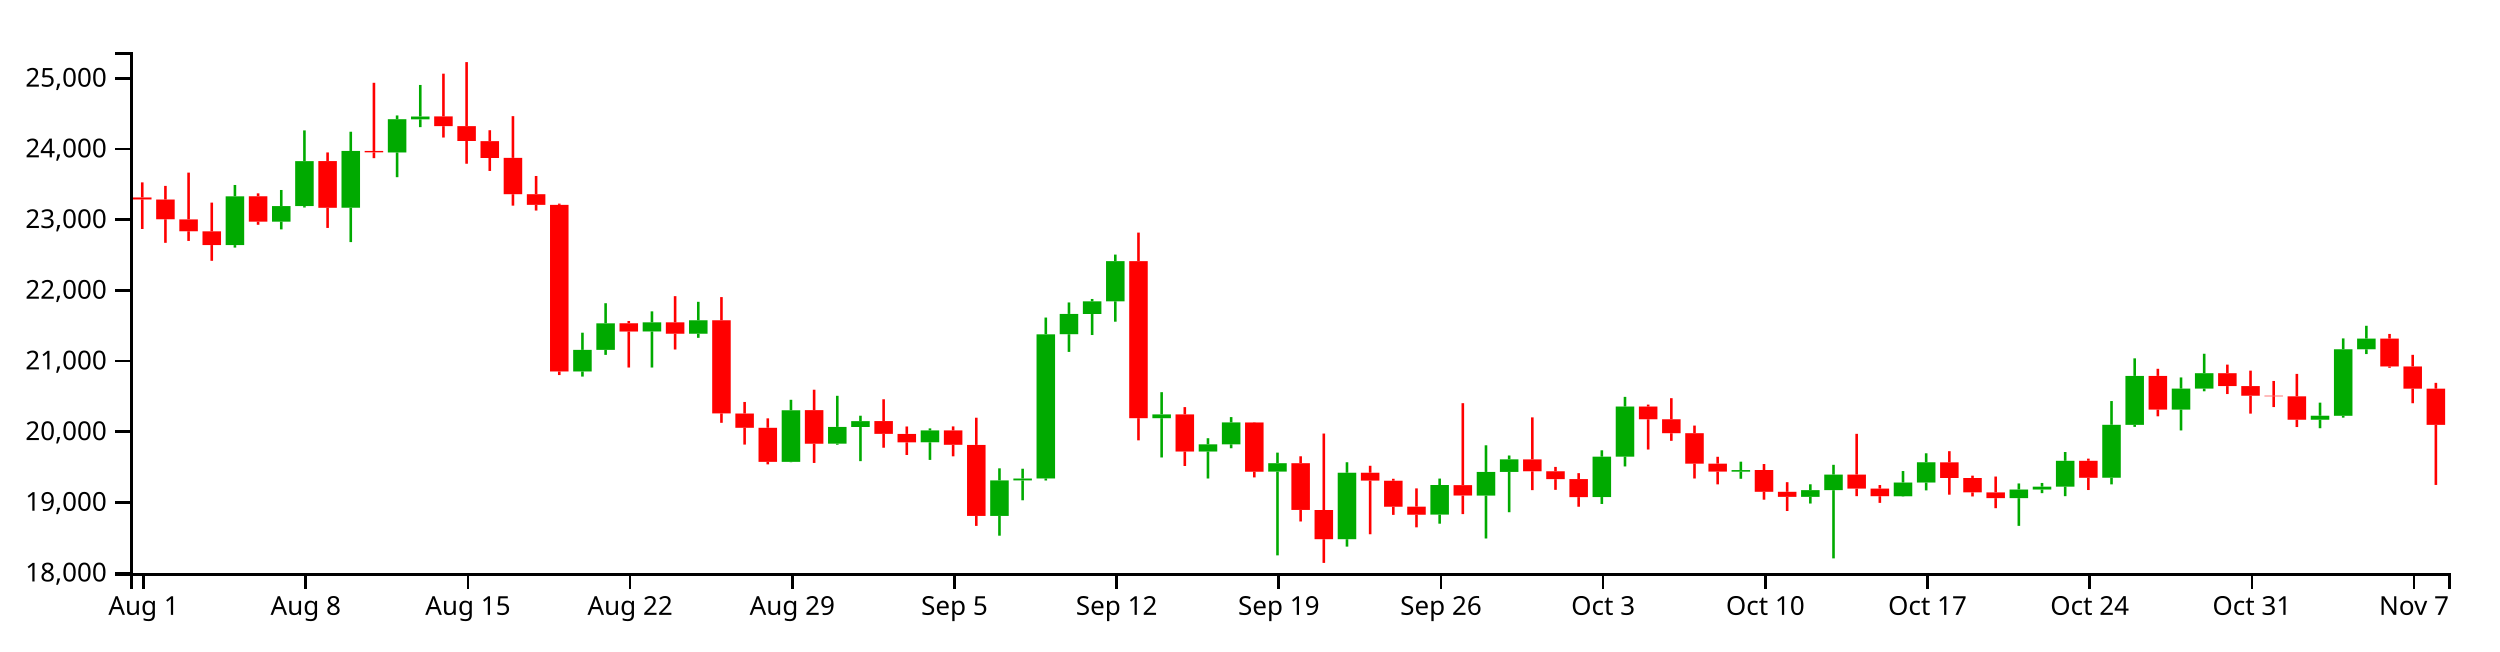
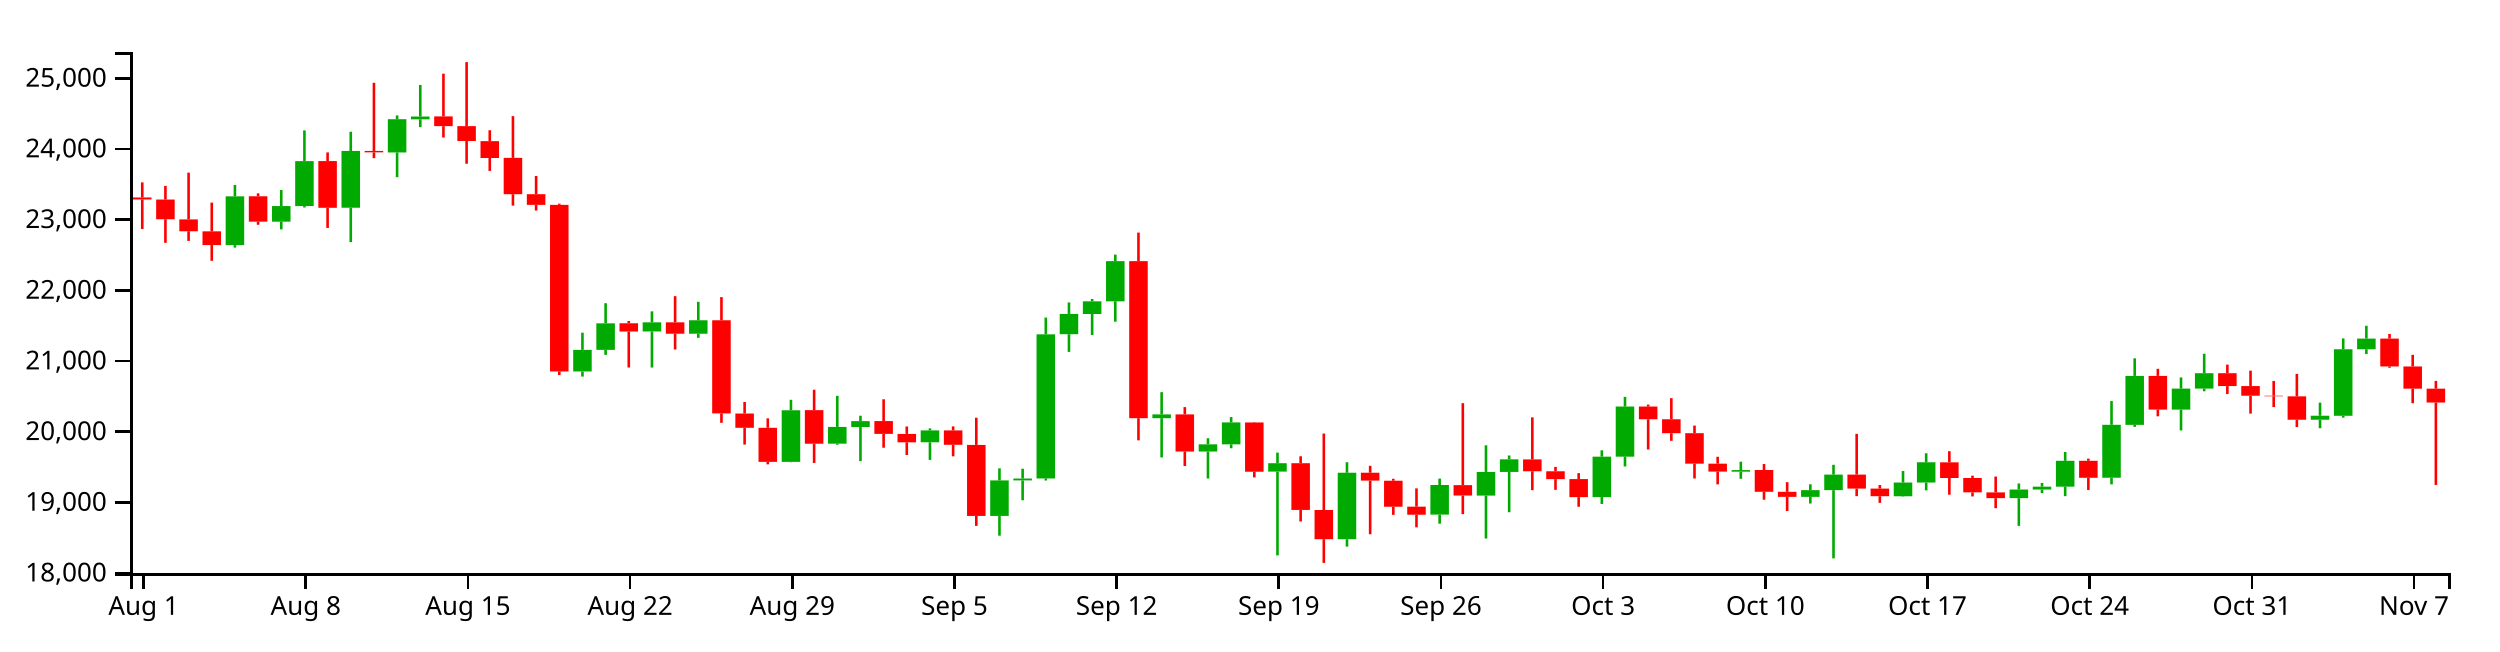
<svg xmlns="http://www.w3.org/2000/svg" version="1.1" width="960" height="250">
  <g transform="translate(50,20)">
    <style>.axis path,.axis line{fill:none;stroke:#000;shape-rendering:crispEdges;}path.candle{stroke:#000000;}path.candle.body{stroke-width:0;}path.candle.up{fill:#00AA00;stroke:#00AA00;}path.candle.down{fill:#FF0000;stroke:#FF0000;}</style>
    <g class="candlestick">
      <g class="data">
        <path class="candle body up" d="M 36.653 74.113 l 7.117 0 L 43.77 55.385 l -7.117 0 L 36.653 74.113 M 54.446 65.108 l 7.117 0 L 61.563 59.132 l -7.117 0 L 54.446 65.108 M 63.343 59.132 l 7.117 0 L 70.46 41.88 l -7.117 0 L 63.343 59.132 M 81.136 59.758 l 7.117 0 L 88.253 37.971 l -7.117 0 L 81.136 59.758 M 98.928 38.539 l 7.117 0 L 106.046 25.767 l -7.117 0 L 98.928 38.539 M 107.825 25.821 l 7.117 0 L 114.942 24.744 l -7.117 0 L 107.825 25.821 M 170.1 122.643 l 7.117 0 L 177.217 114.347 l -7.117 0 L 170.1 122.643 M 178.996 114.347 l 7.117 0 L 186.114 104.154 l -7.117 0 L 178.996 114.347 M 196.789 107.271 l 7.117 0 L 203.906 103.787 l -7.117 0 L 196.789 107.271 M 214.582 108.159 l 7.117 0 L 221.699 102.975 l -7.117 0 L 214.582 108.159 M 250.168 157.351 l 7.117 0 L 257.285 137.535 l -7.117 0 L 250.168 157.351 M 267.961 150.365 l 7.117 0 L 275.078 143.932 l -7.117 0 L 267.961 150.365 M 276.857 143.975 l 7.117 0 L 283.974 141.722 l -7.117 0 L 276.857 143.975 M 303.547 149.837 l 7.117 0 L 310.664 145.282 l -7.117 0 L 303.547 149.837 M 330.236 178.115 l 7.117 0 L 337.353 164.483 l -7.117 0 L 330.236 178.115 M 339.132 164.483 l 7.117 0 L 346.25 163.752 l -7.117 0 L 339.132 164.483 M 348.029 163.732 l 7.117 0 L 355.146 108.374 l -7.117 0 L 348.029 163.732 M 356.925 108.333 l 7.117 0 L 364.042 100.551 l -7.117 0 L 356.925 108.333 M 365.822 100.582 l 7.117 0 L 372.939 95.706 l -7.117 0 L 365.822 100.582 M 374.718 95.706 l 7.117 0 L 381.835 80.266 l -7.117 0 L 374.718 95.706 M 392.511 140.578 l 7.117 0 L 399.628 139.137 l -7.117 0 L 392.511 140.578 M 410.304 153.381 l 7.117 0 L 417.421 150.629 l -7.117 0 L 410.304 153.381 M 419.2 150.629 l 7.117 0 L 426.317 142.206 l -7.117 0 L 419.2 150.629 M 436.993 161.101 l 7.117 0 L 444.11 157.856 l -7.117 0 L 436.993 161.101 M 463.683 187.051 l 7.117 0 L 470.8 161.531 l -7.117 0 L 463.683 187.051 M 499.268 177.612 l 7.117 0 L 506.385 166.248 l -7.117 0 L 499.268 177.612 M 517.061 170.312 l 7.117 0 L 524.178 161.227 l -7.117 0 L 517.061 170.312 M 525.958 161.227 l 7.117 0 L 533.075 156.377 l -7.117 0 L 525.958 161.227 M 561.543 170.864 l 7.117 0 L 568.661 155.357 l -7.117 0 L 561.543 170.864 M 570.44 155.357 l 7.117 0 L 577.557 136.121 l -7.117 0 L 570.44 155.357 M 614.922 161.126 l 7.117 0 L 622.039 160.516 l -7.117 0 L 614.922 161.126 M 641.611 170.803 l 7.117 0 L 648.729 168.21 l -7.117 0 L 641.611 170.803 M 650.508 168.222 l 7.117 0 L 657.625 162.25 l -7.117 0 L 650.508 168.222 M 677.197 170.575 l 7.117 0 L 684.314 165.294 l -7.117 0 L 677.197 170.575 M 686.094 165.294 l 7.117 0 L 693.211 157.507 l -7.117 0 L 686.094 165.294 M 721.679 171.294 l 7.117 0 L 728.796 167.97 l -7.117 0 L 721.679 171.294 M 730.576 167.97 l 7.117 0 L 737.693 166.885 l -7.117 0 L 730.576 167.97 M 739.472 166.887 l 7.117 0 L 746.589 156.95 l -7.117 0 L 739.472 166.887 M 757.265 163.458 l 7.117 0 L 764.382 143.117 l -7.117 0 L 757.265 163.458 M 766.162 143.145 l 7.117 0 L 773.279 124.348 l -7.117 0 L 766.162 143.145 M 783.954 137.28 l 7.117 0 L 791.072 129.226 l -7.117 0 L 783.954 137.28 M 792.851 129.226 l 7.117 0 L 799.968 123.314 l -7.117 0 L 792.851 129.226 M 837.333 141.169 l 7.117 0 L 844.45 139.649 l -7.117 0 L 837.333 141.169 M 846.23 139.668 l 7.117 0 L 853.347 114.117 l -7.117 0 L 846.23 139.668 M 855.126 114.117 l 7.117 0 L 862.243 110.023 l -7.117 0 L 855.126 114.117" />
-         <path class="candle body down" d="M 1.068 55.821 l 7.117 0 L 8.185 56.591 l -7.117 0 L 1.068 55.821 M 9.964 56.621 l 7.117 0 L 17.081 64.196 l -7.117 0 L 9.964 56.621 M 18.86 64.247 l 7.117 0 L 25.978 68.795 l -7.117 0 L 18.86 64.247 M 27.757 68.834 l 7.117 0 L 34.874 74.098 l -7.117 0 L 27.757 68.834 M 45.55 55.354 l 7.117 0 L 52.667 65.108 l -7.117 0 L 45.55 55.354 M 72.239 41.854 l 7.117 0 L 79.356 59.795 l -7.117 0 L 72.239 41.854 M 90.032 37.971 l 7.117 0 L 97.149 38.504 l -7.117 0 L 90.032 37.971 M 116.721 24.698 l 7.117 0 L 123.838 28.439 l -7.117 0 L 116.721 24.698 M 125.618 28.438 l 7.117 0 L 132.735 34.15 l -7.117 0 L 125.618 28.438 M 134.514 34.198 l 7.117 0 L 141.631 40.666 l -7.117 0 L 134.514 34.198 M 143.411 40.628 l 7.117 0 L 150.528 54.565 l -7.117 0 L 143.411 40.628 M 152.307 54.565 l 7.117 0 L 159.424 58.676 l -7.117 0 L 152.307 54.565 M 161.204 58.669 l 7.117 0 L 168.321 122.643 l -7.117 0 L 161.204 58.669 M 187.893 104.124 l 7.117 0 L 195.01 107.296 l -7.117 0 L 187.893 104.124 M 205.686 103.787 l 7.117 0 L 212.803 108.158 l -7.117 0 L 205.686 103.787 M 223.479 102.975 l 7.117 0 L 230.596 138.747 l -7.117 0 L 223.479 102.975 M 232.375 138.799 l 7.117 0 L 239.492 144.269 l -7.117 0 L 232.375 138.799 M 241.271 144.269 l 7.117 0 L 248.389 157.351 l -7.117 0 L 241.271 144.269 M 259.064 137.495 l 7.117 0 L 266.182 150.402 l -7.117 0 L 259.064 137.495 M 285.754 141.69 l 7.117 0 L 292.871 146.596 l -7.117 0 L 285.754 141.69 M 294.65 146.62 l 7.117 0 L 301.767 149.852 l -7.117 0 L 294.65 146.62 M 312.443 145.282 l 7.117 0 L 319.56 150.804 l -7.117 0 L 312.443 145.282 M 321.339 150.845 l 7.117 0 L 328.457 178.115 l -7.117 0 L 321.339 150.845 M 383.615 80.274 l 7.117 0 L 390.732 140.579 l -7.117 0 L 383.615 80.274 M 401.407 139.124 l 7.117 0 L 408.525 153.381 l -7.117 0 L 401.407 139.124 M 428.097 142.233 l 7.117 0 L 435.214 161.136 l -7.117 0 L 428.097 142.233 M 445.89 157.856 l 7.117 0 L 453.007 175.824 l -7.117 0 L 445.89 157.856 M 454.786 175.843 l 7.117 0 L 461.903 187.051 l -7.117 0 L 454.786 175.843 M 472.579 161.531 l 7.117 0 L 479.696 164.563 l -7.117 0 L 472.579 161.531 M 481.475 164.599 l 7.117 0 L 488.593 174.589 l -7.117 0 L 481.475 164.599 M 490.372 174.549 l 7.117 0 L 497.489 177.66 l -7.117 0 L 490.372 174.549 M 508.165 166.279 l 7.117 0 L 515.282 170.284 l -7.117 0 L 508.165 166.279 M 534.854 156.403 l 7.117 0 L 541.971 160.961 l -7.117 0 L 534.854 156.403 M 543.75 160.961 l 7.117 0 L 550.868 163.992 l -7.117 0 L 543.75 160.961 M 552.647 163.957 l 7.117 0 L 559.764 170.89 l -7.117 0 L 552.647 163.957 M 579.336 136.121 l 7.117 0 L 586.453 140.994 l -7.117 0 L 579.336 136.121 M 588.233 140.994 l 7.117 0 L 595.35 146.357 l -7.117 0 L 588.233 140.994 M 597.129 146.357 l 7.117 0 L 604.246 158.044 l -7.117 0 L 597.129 146.357 M 606.026 158.044 l 7.117 0 L 613.143 161.087 l -7.117 0 L 606.026 158.044 M 623.818 160.49 l 7.117 0 L 630.936 168.852 l -7.117 0 L 623.818 160.49 M 632.715 168.852 l 7.117 0 L 639.832 170.803 l -7.117 0 L 632.715 168.852 M 659.404 162.238 l 7.117 0 L 666.521 167.629 l -7.117 0 L 659.404 162.238 M 668.301 167.629 l 7.117 0 L 675.418 170.548 l -7.117 0 L 668.301 167.629 M 694.99 157.545 l 7.117 0 L 702.107 163.544 l -7.117 0 L 694.99 157.545 M 703.886 163.544 l 7.117 0 L 711.004 169.067 l -7.117 0 L 703.886 163.544 M 712.783 169.084 l 7.117 0 L 719.9 171.294 l -7.117 0 L 712.783 169.084 M 748.369 156.95 l 7.117 0 L 755.486 163.482 l -7.117 0 L 748.369 156.95 M 775.058 124.347 l 7.117 0 L 782.175 137.28 l -7.117 0 L 775.058 124.347 M 801.747 123.314 l 7.117 0 L 808.864 128.259 l -7.117 0 L 801.747 123.314 M 810.644 128.259 l 7.117 0 L 817.761 131.97 l -7.117 0 L 810.644 128.259 M 819.54 131.97 l 7.117 0 L 826.657 132.164 l -7.117 0 L 819.54 131.97 M 828.437 132.186 l 7.117 0 L 835.554 141.169 l -7.117 0 L 828.437 132.186 M 864.022 110.023 l 7.117 0 L 871.14 120.711 l -7.117 0 L 864.022 110.023 M 872.919 120.711 l 7.117 0 L 880.036 129.246 l -7.117 0 L 872.919 120.711 M 881.815 129.258 l 7.117 0 L 888.932 143.15 l -7.117 0 L 881.815 129.258" />
+         <path class="candle body down" d="M 1.068 55.821 l 7.117 0 L 8.185 56.591 l -7.117 0 L 1.068 55.821 M 9.964 56.621 l 7.117 0 L 17.081 64.196 l -7.117 0 L 9.964 56.621 M 18.86 64.247 l 7.117 0 L 25.978 68.795 l -7.117 0 L 18.86 64.247 M 27.757 68.834 l 7.117 0 L 34.874 74.098 l -7.117 0 L 27.757 68.834 M 45.55 55.354 l 7.117 0 L 52.667 65.108 l -7.117 0 L 45.55 55.354 M 72.239 41.854 l 7.117 0 L 79.356 59.795 l -7.117 0 L 72.239 41.854 M 90.032 37.971 l 7.117 0 L 97.149 38.504 l -7.117 0 L 90.032 37.971 M 116.721 24.698 l 7.117 0 L 123.838 28.439 l -7.117 0 L 116.721 24.698 M 125.618 28.438 l 7.117 0 L 132.735 34.15 l -7.117 0 L 125.618 28.438 M 134.514 34.198 l 7.117 0 L 141.631 40.666 l -7.117 0 L 134.514 34.198 M 143.411 40.628 l 7.117 0 L 150.528 54.565 l -7.117 0 L 143.411 40.628 M 152.307 54.565 l 7.117 0 L 159.424 58.676 l -7.117 0 L 152.307 54.565 M 161.204 58.669 l 7.117 0 L 168.321 122.643 l -7.117 0 L 161.204 58.669 M 187.893 104.124 l 7.117 0 L 195.01 107.296 l -7.117 0 L 187.893 104.124 M 205.686 103.787 l 7.117 0 L 212.803 108.158 l -7.117 0 L 205.686 103.787 M 223.479 102.975 l 7.117 0 L 230.596 138.747 l -7.117 0 L 223.479 102.975 M 232.375 138.799 l 7.117 0 L 239.492 144.269 l -7.117 0 L 232.375 138.799 M 241.271 144.269 l 7.117 0 L 248.389 157.351 l -7.117 0 L 241.271 144.269 M 259.064 137.495 l 7.117 0 L 266.182 150.402 l -7.117 0 L 259.064 137.495 M 285.754 141.69 l 7.117 0 L 292.871 146.596 l -7.117 0 L 285.754 141.69 M 294.65 146.62 l 7.117 0 L 301.767 149.852 l -7.117 0 L 294.65 146.62 M 312.443 145.282 l 7.117 0 L 319.56 150.804 l -7.117 0 L 312.443 145.282 M 321.339 150.845 l 7.117 0 L 328.457 178.115 l -7.117 0 L 321.339 150.845 M 383.615 80.274 l 7.117 0 L 390.732 140.579 l -7.117 0 L 383.615 80.274 M 401.407 139.124 l 7.117 0 L 408.525 153.381 l -7.117 0 L 401.407 139.124 M 428.097 142.233 l 7.117 0 L 435.214 161.136 l -7.117 0 L 428.097 142.233 M 445.89 157.856 l 7.117 0 L 453.007 175.824 l -7.117 0 L 445.89 157.856 M 454.786 175.843 l 7.117 0 L 461.903 187.051 l -7.117 0 L 454.786 175.843 M 472.579 161.531 l 7.117 0 L 479.696 164.563 l -7.117 0 L 472.579 161.531 M 481.475 164.599 l 7.117 0 L 488.593 174.589 l -7.117 0 L 481.475 164.599 M 490.372 174.549 l 7.117 0 L 497.489 177.66 l -7.117 0 L 490.372 174.549 M 508.165 166.279 l 7.117 0 L 515.282 170.284 l -7.117 0 L 508.165 166.279 M 534.854 156.403 l 7.117 0 L 541.971 160.961 l -7.117 0 L 534.854 156.403 M 543.75 160.961 l 7.117 0 L 550.868 163.992 l -7.117 0 L 543.75 160.961 M 552.647 163.957 l 7.117 0 L 559.764 170.89 l -7.117 0 L 552.647 163.957 M 579.336 136.121 l 7.117 0 L 586.453 140.994 l -7.117 0 L 579.336 136.121 M 588.233 140.994 l 7.117 0 L 595.35 146.357 l -7.117 0 L 588.233 140.994 M 597.129 146.357 l 7.117 0 L 604.246 158.044 l -7.117 0 L 597.129 146.357 M 606.026 158.044 l 7.117 0 L 613.143 161.087 l -7.117 0 L 606.026 158.044 M 623.818 160.49 l 7.117 0 L 630.936 168.852 l -7.117 0 L 623.818 160.49 M 632.715 168.852 l 7.117 0 L 639.832 170.803 l -7.117 0 L 632.715 168.852 M 659.404 162.238 l 7.117 0 L 666.521 167.629 l -7.117 0 L 659.404 162.238 M 668.301 167.629 l 7.117 0 L 675.418 170.548 l -7.117 0 L 668.301 167.629 M 694.99 157.545 l 7.117 0 L 702.107 163.544 l -7.117 0 L 694.99 157.545 M 703.886 163.544 l 7.117 0 L 711.004 169.067 l -7.117 0 L 703.886 163.544 M 712.783 169.084 l 7.117 0 L 719.9 171.294 l -7.117 0 L 712.783 169.084 M 748.369 156.95 l 7.117 0 L 755.486 163.482 l -7.117 0 L 748.369 156.95 M 775.058 124.347 l 7.117 0 L 782.175 137.28 l -7.117 0 L 775.058 124.347 M 801.747 123.314 l 7.117 0 L 808.864 128.259 l -7.117 0 L 801.747 123.314 M 810.644 128.259 l 7.117 0 L 817.761 131.97 l -7.117 0 L 810.644 128.259 M 819.54 131.97 l 7.117 0 L 826.657 132.164 l -7.117 0 L 819.54 131.97 M 828.437 132.186 l 7.117 0 L 835.554 141.169 l -7.117 0 L 828.437 132.186 M 864.022 110.023 l 7.117 0 L 871.14 120.711 l -7.117 0 L 864.022 110.023 M 872.919 120.711 l 7.117 0 L 880.036 129.246 l -7.117 0 L 872.919 120.711 M 881.815 129.258 l 7.117 0 L 888.932 134.572 l -7.117 0 L 881.815 129.258" />
        <path class="candle body equal" />
        <path class="candle wick up" d="M 40.212 51.031 L 40.212 55.385 M 40.212 74.113 L 40.212 75.076 M 58.005 52.954 L 58.005 59.132 M 58.005 65.108 L 58.005 68.082 M 66.901 30.074 L 66.901 41.88 M 66.901 59.132 L 66.901 59.678 M 84.694 30.589 L 84.694 37.971 M 84.694 59.758 L 84.694 72.966 M 102.487 24.333 L 102.487 25.767 M 102.487 38.539 L 102.487 48.041 M 111.383 12.622 L 111.383 24.744 M 111.383 25.821 L 111.383 28.819 M 173.659 107.757 L 173.659 114.347 M 173.659 122.643 L 173.659 124.611 M 182.555 96.435 L 182.555 104.154 M 182.555 114.347 L 182.555 116.272 M 200.348 99.56 L 200.348 103.787 M 200.348 107.271 L 200.348 121.13 M 218.141 95.895 L 218.141 102.975 M 218.141 108.159 L 218.141 109.73 M 253.727 133.521 L 253.727 137.535 M 253.727 157.351 L 253.727 157.482 M 271.519 131.99 L 271.519 143.932 M 271.519 150.365 L 271.519 150.774 M 280.416 139.634 L 280.416 141.722 M 280.416 143.975 L 280.416 157.079 M 307.105 144.497 L 307.105 145.282 M 307.105 149.837 L 307.105 156.605 M 333.794 159.836 L 333.794 164.483 M 333.794 178.115 L 333.794 185.71 M 342.691 159.994 L 342.691 163.752 M 342.691 164.483 L 342.691 172.106 M 351.587 101.939 L 351.587 108.374 M 351.587 163.732 L 351.587 164.513 M 360.484 96.142 L 360.484 100.551 M 360.484 108.333 L 360.484 115.132 M 369.38 94.806 L 369.38 95.706 M 369.38 100.582 L 369.38 108.649 M 378.277 77.762 L 378.277 80.266 M 378.277 95.706 L 378.277 103.532 M 396.07 130.593 L 396.07 139.137 M 396.07 140.578 L 396.07 155.668 M 413.862 148.275 L 413.862 150.629 M 413.862 153.381 L 413.862 163.746 M 422.759 140.16 L 422.759 142.206 M 422.759 150.629 L 422.759 152.127 M 440.552 153.807 L 440.552 157.856 M 440.552 161.101 L 440.552 193.261 M 467.241 157.499 L 467.241 161.531 M 467.241 187.051 L 467.241 189.9 M 502.827 163.774 L 502.827 166.248 M 502.827 177.612 L 502.827 181.097 M 520.62 150.99 L 520.62 161.227 M 520.62 170.312 L 520.62 186.782 M 529.516 154.911 L 529.516 156.377 M 529.516 161.227 L 529.516 176.692 M 565.102 152.914 L 565.102 155.357 M 565.102 170.864 L 565.102 173.526 M 573.998 132.398 L 573.998 136.121 M 573.998 155.357 L 573.998 159.116 M 618.481 157.286 L 618.481 160.516 M 618.481 161.126 L 618.481 163.854 M 645.17 165.963 L 645.17 168.21 M 645.17 170.803 L 645.17 173.358 M 654.066 158.486 L 654.066 162.25 M 654.066 168.222 L 654.066 194.416 M 680.756 160.874 L 680.756 165.294 M 680.756 170.575 L 680.756 170.702 M 689.652 154.058 L 689.652 157.507 M 689.652 165.294 L 689.652 168.305 M 725.238 165.646 L 725.238 167.97 M 725.238 171.294 L 725.238 181.931 M 734.134 165.456 L 734.134 166.885 M 734.134 167.97 L 734.134 169.372 M 743.031 153.568 L 743.031 156.95 M 743.031 166.887 L 743.031 170.529 M 760.824 134.002 L 760.824 143.117 M 760.824 163.458 L 760.824 165.999 M 769.72 117.605 L 769.72 124.348 M 769.72 143.145 L 769.72 143.922 M 787.513 124.934 L 787.513 129.226 M 787.513 137.28 L 787.513 145.287 M 796.409 115.841 L 796.409 123.314 M 796.409 129.226 L 796.409 130.253 M 840.892 134.615 L 840.892 139.649 M 840.892 141.169 L 840.892 144.442 M 849.788 109.95 L 849.788 114.117 M 849.788 139.668 L 849.788 140.378 M 858.685 105.103 L 858.685 110.023 M 858.685 114.117 L 858.685 115.959" style="stroke-width: 1px;" />
-         <path class="candle wick down" d="M 4.626 50.031 L 4.626 55.821 M 4.626 56.591 L 4.626 67.936 M 13.523 51.383 L 13.523 56.621 M 13.523 64.196 L 13.523 73.246 M 22.419 46.286 L 22.419 64.247 M 22.419 68.795 L 22.419 72.517 M 31.315 57.804 L 31.315 68.834 M 31.315 74.098 L 31.315 80.15 M 49.108 54.247 L 49.108 55.354 M 49.108 65.108 L 49.108 66.321 M 75.798 38.535 L 75.798 41.854 M 75.798 59.795 L 75.798 67.529 M 93.591 11.793 L 93.591 37.971 M 93.591 38.504 L 93.591 40.737 M 120.28 8.291 L 120.28 24.698 M 120.28 28.439 L 120.28 32.815 M 129.176 3.846 L 129.176 28.438 M 129.176 34.15 L 129.176 42.879 M 138.073 30.006 L 138.073 34.198 M 138.073 40.666 L 138.073 45.647 M 146.969 24.599 L 146.969 40.628 M 146.969 54.565 L 146.969 58.969 M 155.866 47.58 L 155.866 54.565 M 155.866 58.676 L 155.866 60.851 M 164.762 58.201 L 164.762 58.669 M 164.762 122.643 L 164.762 124.023 M 191.451 103.255 L 191.451 104.124 M 191.451 107.296 L 191.451 121.129 M 209.244 93.721 L 209.244 103.787 M 209.244 108.158 L 209.244 114.213 M 227.037 94.08 L 227.037 102.975 M 227.037 138.747 L 227.037 142.361 M 235.934 134.354 L 235.934 138.799 M 235.934 144.269 L 235.934 150.718 M 244.83 140.644 L 244.83 144.269 M 244.83 157.351 L 244.83 158.318 M 262.623 129.65 L 262.623 137.495 M 262.623 150.402 L 262.623 157.775 M 289.312 133.313 L 289.312 141.69 M 289.312 146.596 L 289.312 151.932 M 298.209 143.772 L 298.209 146.62 M 298.209 149.852 L 298.209 154.716 M 316.002 143.735 L 316.002 145.282 M 316.002 150.804 L 316.002 155.228 M 324.898 140.404 L 324.898 150.845 M 324.898 178.115 L 324.898 181.944 M 387.173 69.32 L 387.173 80.274 M 387.173 140.579 L 387.173 149.09 M 404.966 136.327 L 404.966 139.124 M 404.966 153.381 L 404.966 158.942 M 431.655 142.107 L 431.655 142.233 M 431.655 161.136 L 431.655 163.322 M 449.448 155.207 L 449.448 157.856 M 449.448 175.824 L 449.448 180.252 M 458.345 146.484 L 458.345 175.843 M 458.345 187.051 L 458.345 196.154 M 476.138 158.861 L 476.138 161.531 M 476.138 164.563 L 476.138 185.15 M 485.034 163.851 L 485.034 164.599 M 485.034 174.589 L 485.034 177.715 M 493.93 167.54 L 493.93 174.549 M 493.93 177.66 L 493.93 182.496 M 511.723 134.817 L 511.723 166.279 M 511.723 170.284 L 511.723 177.417 M 538.413 140.269 L 538.413 156.403 M 538.413 160.961 L 538.413 168.215 M 547.309 159.295 L 547.309 160.961 M 547.309 163.992 L 547.309 168.105 M 556.206 161.686 L 556.206 163.957 M 556.206 170.89 L 556.206 174.593 M 582.895 135.367 L 582.895 136.121 M 582.895 140.994 L 582.895 152.618 M 591.791 132.897 L 591.791 140.994 M 591.791 146.357 L 591.791 149.28 M 600.688 143.422 L 600.688 146.357 M 600.688 158.044 L 600.688 163.746 M 609.584 155.403 L 609.584 158.044 M 609.584 161.087 L 609.584 165.995 M 627.377 158.182 L 627.377 160.49 M 627.377 168.852 L 627.377 171.882 M 636.273 165.155 L 636.273 168.852 M 636.273 170.803 L 636.273 176.231 M 662.963 146.596 L 662.963 162.238 M 662.963 167.629 L 662.963 170.522 M 671.859 166.252 L 671.859 167.629 M 671.859 170.548 L 671.859 173.105 M 698.549 153.252 L 698.549 157.545 M 698.549 163.544 L 698.549 169.962 M 707.445 162.656 L 707.445 163.544 M 707.445 169.067 L 707.445 170.641 M 716.341 162.991 L 716.341 169.084 M 716.341 171.294 L 716.341 175.146 M 751.927 156.115 L 751.927 156.95 M 751.927 163.482 L 751.927 168.17 M 778.617 121.617 L 778.617 124.347 M 778.617 137.28 L 778.617 139.862 M 805.306 120.015 L 805.306 123.314 M 805.306 128.259 L 805.306 131.312 M 814.202 122.33 L 814.202 128.259 M 814.202 131.97 L 814.202 138.832 M 823.099 126.291 L 823.099 131.97 M 823.099 132.164 L 823.099 136.313 M 831.995 123.577 L 831.995 132.186 M 831.995 141.169 L 831.995 143.986 M 867.581 108.234 L 867.581 110.023 M 867.581 120.711 L 867.581 121.239 M 876.477 116.255 L 876.477 120.711 M 876.477 129.246 L 876.477 134.843 M 885.374 127.013 L 885.374 129.258 M 885.374 143.15 L 885.374 166.216" style="stroke-width: 1px;" />
+         <path class="candle wick down" d="M 4.626 50.031 L 4.626 55.821 M 4.626 56.591 L 4.626 67.936 M 13.523 51.383 L 13.523 56.621 M 13.523 64.196 L 13.523 73.246 M 22.419 46.286 L 22.419 64.247 M 22.419 68.795 L 22.419 72.517 M 31.315 57.804 L 31.315 68.834 M 31.315 74.098 L 31.315 80.15 M 49.108 54.247 L 49.108 55.354 M 49.108 65.108 L 49.108 66.321 M 75.798 38.535 L 75.798 41.854 M 75.798 59.795 L 75.798 67.529 M 93.591 11.793 L 93.591 37.971 M 93.591 38.504 L 93.591 40.737 M 120.28 8.291 L 120.28 24.698 M 120.28 28.439 L 120.28 32.815 M 129.176 3.846 L 129.176 28.438 M 129.176 34.15 L 129.176 42.879 M 138.073 30.006 L 138.073 34.198 M 138.073 40.666 L 138.073 45.647 M 146.969 24.599 L 146.969 40.628 M 146.969 54.565 L 146.969 58.969 M 155.866 47.58 L 155.866 54.565 M 155.866 58.676 L 155.866 60.851 M 164.762 58.201 L 164.762 58.669 M 164.762 122.643 L 164.762 124.023 M 191.451 103.255 L 191.451 104.124 M 191.451 107.296 L 191.451 121.129 M 209.244 93.721 L 209.244 103.787 M 209.244 108.158 L 209.244 114.213 M 227.037 94.08 L 227.037 102.975 M 227.037 138.747 L 227.037 142.361 M 235.934 134.354 L 235.934 138.799 M 235.934 144.269 L 235.934 150.718 M 244.83 140.644 L 244.83 144.269 M 244.83 157.351 L 244.83 158.318 M 262.623 129.65 L 262.623 137.495 M 262.623 150.402 L 262.623 157.775 M 289.312 133.313 L 289.312 141.69 M 289.312 146.596 L 289.312 151.932 M 298.209 143.772 L 298.209 146.62 M 298.209 149.852 L 298.209 154.716 M 316.002 143.735 L 316.002 145.282 M 316.002 150.804 L 316.002 155.228 M 324.898 140.404 L 324.898 150.845 M 324.898 178.115 L 324.898 181.944 M 387.173 69.32 L 387.173 80.274 M 387.173 140.579 L 387.173 149.09 M 404.966 136.327 L 404.966 139.124 M 404.966 153.381 L 404.966 158.942 M 431.655 142.107 L 431.655 142.233 M 431.655 161.136 L 431.655 163.322 M 449.448 155.207 L 449.448 157.856 M 449.448 175.824 L 449.448 180.252 M 458.345 146.484 L 458.345 175.843 M 458.345 187.051 L 458.345 196.154 M 476.138 158.861 L 476.138 161.531 M 476.138 164.563 L 476.138 185.15 M 485.034 163.851 L 485.034 164.599 M 485.034 174.589 L 485.034 177.715 M 493.93 167.54 L 493.93 174.549 M 493.93 177.66 L 493.93 182.496 M 511.723 134.817 L 511.723 166.279 M 511.723 170.284 L 511.723 177.417 M 538.413 140.269 L 538.413 156.403 M 538.413 160.961 L 538.413 168.215 M 547.309 159.295 L 547.309 160.961 M 547.309 163.992 L 547.309 168.105 M 556.206 161.686 L 556.206 163.957 M 556.206 170.89 L 556.206 174.593 M 582.895 135.367 L 582.895 136.121 M 582.895 140.994 L 582.895 152.618 M 591.791 132.897 L 591.791 140.994 M 591.791 146.357 L 591.791 149.28 M 600.688 143.422 L 600.688 146.357 M 600.688 158.044 L 600.688 163.746 M 609.584 155.403 L 609.584 158.044 M 609.584 161.087 L 609.584 165.995 M 627.377 158.182 L 627.377 160.49 M 627.377 168.852 L 627.377 171.882 M 636.273 165.155 L 636.273 168.852 M 636.273 170.803 L 636.273 176.231 M 662.963 146.596 L 662.963 162.238 M 662.963 167.629 L 662.963 170.522 M 671.859 166.252 L 671.859 167.629 M 671.859 170.548 L 671.859 173.105 M 698.549 153.252 L 698.549 157.545 M 698.549 163.544 L 698.549 169.962 M 707.445 162.656 L 707.445 163.544 M 707.445 169.067 L 707.445 170.641 M 716.341 162.991 L 716.341 169.084 M 716.341 171.294 L 716.341 175.146 M 751.927 156.115 L 751.927 156.95 M 751.927 163.482 L 751.927 168.17 M 778.617 121.617 L 778.617 124.347 M 778.617 137.28 L 778.617 139.862 M 805.306 120.015 L 805.306 123.314 M 805.306 128.259 L 805.306 131.312 M 814.202 122.33 L 814.202 128.259 M 814.202 131.97 L 814.202 138.832 M 823.099 126.291 L 823.099 131.97 M 823.099 132.164 L 823.099 136.313 M 831.995 123.577 L 831.995 132.186 M 831.995 141.169 L 831.995 143.986 M 867.581 108.234 L 867.581 110.023 M 867.581 120.711 L 867.581 121.239 M 876.477 116.255 L 876.477 120.711 M 876.477 129.246 L 876.477 134.843 M 885.374 126.267 L 885.374 129.258 M 885.374 134.572 L 885.374 166.216" style="stroke-width: 1px;" />
        <path class="candle wick equal" style="stroke-width: 1px;" />
      </g>
    </g>
    <g class="x axis" transform="translate(0,200)" fill="none" font-size="10" font-family="sans-serif" text-anchor="middle">
      <path class="domain" stroke="#000" d="M0.5,6V0.5H890.5V6" />
      <g class="tick" opacity="1" transform="translate(4.62615,0)">
        <line stroke="#000" y2="6" x1="0.5" x2="0.5" />
        <text fill="#000" y="9" x="0.5" dy="0.71em">Aug  1</text>
      </g>
      <g class="tick" opacity="1" transform="translate(66.90124,0)">
        <line stroke="#000" y2="6" x1="0.5" x2="0.5" />
        <text fill="#000" y="9" x="0.5" dy="0.71em">Aug  8</text>
      </g>
      <g class="tick" opacity="1" transform="translate(129.1763,0)">
        <line stroke="#000" y2="6" x1="0.5" x2="0.5" />
        <text fill="#000" y="9" x="0.5" dy="0.71em">Aug 15</text>
      </g>
      <g class="tick" opacity="1" transform="translate(191.4514,0)">
        <line stroke="#000" y2="6" x1="0.5" x2="0.5" />
        <text fill="#000" y="9" x="0.5" dy="0.71em">Aug 22</text>
      </g>
      <g class="tick" opacity="1" transform="translate(253.7265,0)">
        <line stroke="#000" y2="6" x1="0.5" x2="0.5" />
        <text fill="#000" y="9" x="0.5" dy="0.71em">Aug 29</text>
      </g>
      <g class="tick" opacity="1" transform="translate(316.0016,0)">
        <line stroke="#000" y2="6" x1="0.5" x2="0.5" />
        <text fill="#000" y="9" x="0.5" dy="0.71em">Sep  5</text>
      </g>
      <g class="tick" opacity="1" transform="translate(378.2767,0)">
        <line stroke="#000" y2="6" x1="0.5" x2="0.5" />
        <text fill="#000" y="9" x="0.5" dy="0.71em">Sep 12</text>
      </g>
      <g class="tick" opacity="1" transform="translate(440.5518,0)">
        <line stroke="#000" y2="6" x1="0.5" x2="0.5" />
        <text fill="#000" y="9" x="0.5" dy="0.71em">Sep 19</text>
      </g>
      <g class="tick" opacity="1" transform="translate(502.8269,0)">
        <line stroke="#000" y2="6" x1="0.5" x2="0.5" />
        <text fill="#000" y="9" x="0.5" dy="0.71em">Sep 26</text>
      </g>
      <g class="tick" opacity="1" transform="translate(565.102,0)">
        <line stroke="#000" y2="6" x1="0.5" x2="0.5" />
        <text fill="#000" y="9" x="0.5" dy="0.71em">Oct  3</text>
      </g>
      <g class="tick" opacity="1" transform="translate(627.377,0)">
        <line stroke="#000" y2="6" x1="0.5" x2="0.5" />
        <text fill="#000" y="9" x="0.5" dy="0.71em">Oct 10</text>
      </g>
      <g class="tick" opacity="1" transform="translate(689.6521,0)">
        <line stroke="#000" y2="6" x1="0.5" x2="0.5" />
        <text fill="#000" y="9" x="0.5" dy="0.71em">Oct 17</text>
      </g>
      <g class="tick" opacity="1" transform="translate(751.9272,0)">
        <line stroke="#000" y2="6" x1="0.5" x2="0.5" />
        <text fill="#000" y="9" x="0.5" dy="0.71em">Oct 24</text>
      </g>
      <g class="tick" opacity="1" transform="translate(814.2023,0)">
        <line stroke="#000" y2="6" x1="0.5" x2="0.5" />
        <text fill="#000" y="9" x="0.5" dy="0.71em">Oct 31</text>
      </g>
      <g class="tick" opacity="1" transform="translate(876.4774,0)">
        <line stroke="#000" y2="6" x1="0.5" x2="0.5" />
        <text fill="#000" y="9" x="0.5" dy="0.71em">Nov  7</text>
      </g>
    </g>
    <g class="y axis" fill="none" font-size="10" font-family="sans-serif" text-anchor="end">
      <path class="domain" stroke="#000" d="M-6,200.5H0.5V0.5H-6" />
      <g class="tick" opacity="1" transform="translate(0,199.5731)">
        <line stroke="#000" x2="-6" y1="0.5" y2="0.5" />
        <text fill="#000" x="-9" y="0.5" dy="0.32em">18,000</text>
      </g>
      <g class="tick" opacity="1" transform="translate(0,172.4315)">
        <line stroke="#000" x2="-6" y1="0.5" y2="0.5" />
        <text fill="#000" x="-9" y="0.5" dy="0.32em">19,000</text>
      </g>
      <g class="tick" opacity="1" transform="translate(0,145.2899)">
        <line stroke="#000" x2="-6" y1="0.5" y2="0.5" />
        <text fill="#000" x="-9" y="0.5" dy="0.32em">20,000</text>
      </g>
      <g class="tick" opacity="1" transform="translate(0,118.1483)">
        <line stroke="#000" x2="-6" y1="0.5" y2="0.5" />
        <text fill="#000" x="-9" y="0.5" dy="0.32em">21,000</text>
      </g>
      <g class="tick" opacity="1" transform="translate(0,91.00662)">
        <line stroke="#000" x2="-6" y1="0.5" y2="0.5" />
        <text fill="#000" x="-9" y="0.5" dy="0.32em">22,000</text>
      </g>
      <g class="tick" opacity="1" transform="translate(0,63.86499)">
        <line stroke="#000" x2="-6" y1="0.5" y2="0.5" />
        <text fill="#000" x="-9" y="0.5" dy="0.32em">23,000</text>
      </g>
      <g class="tick" opacity="1" transform="translate(0,36.72336)">
        <line stroke="#000" x2="-6" y1="0.5" y2="0.5" />
        <text fill="#000" x="-9" y="0.5" dy="0.32em">24,000</text>
      </g>
      <g class="tick" opacity="1" transform="translate(0,9.581724)">
        <line stroke="#000" x2="-6" y1="0.5" y2="0.5" />
        <text fill="#000" x="-9" y="0.5" dy="0.32em">25,000</text>
      </g>
      <text transform="rotate(-90)" y="6" dy=".71em" style="text-anchor: end;">Price ($)</text>
    </g>
  </g>
</svg>
